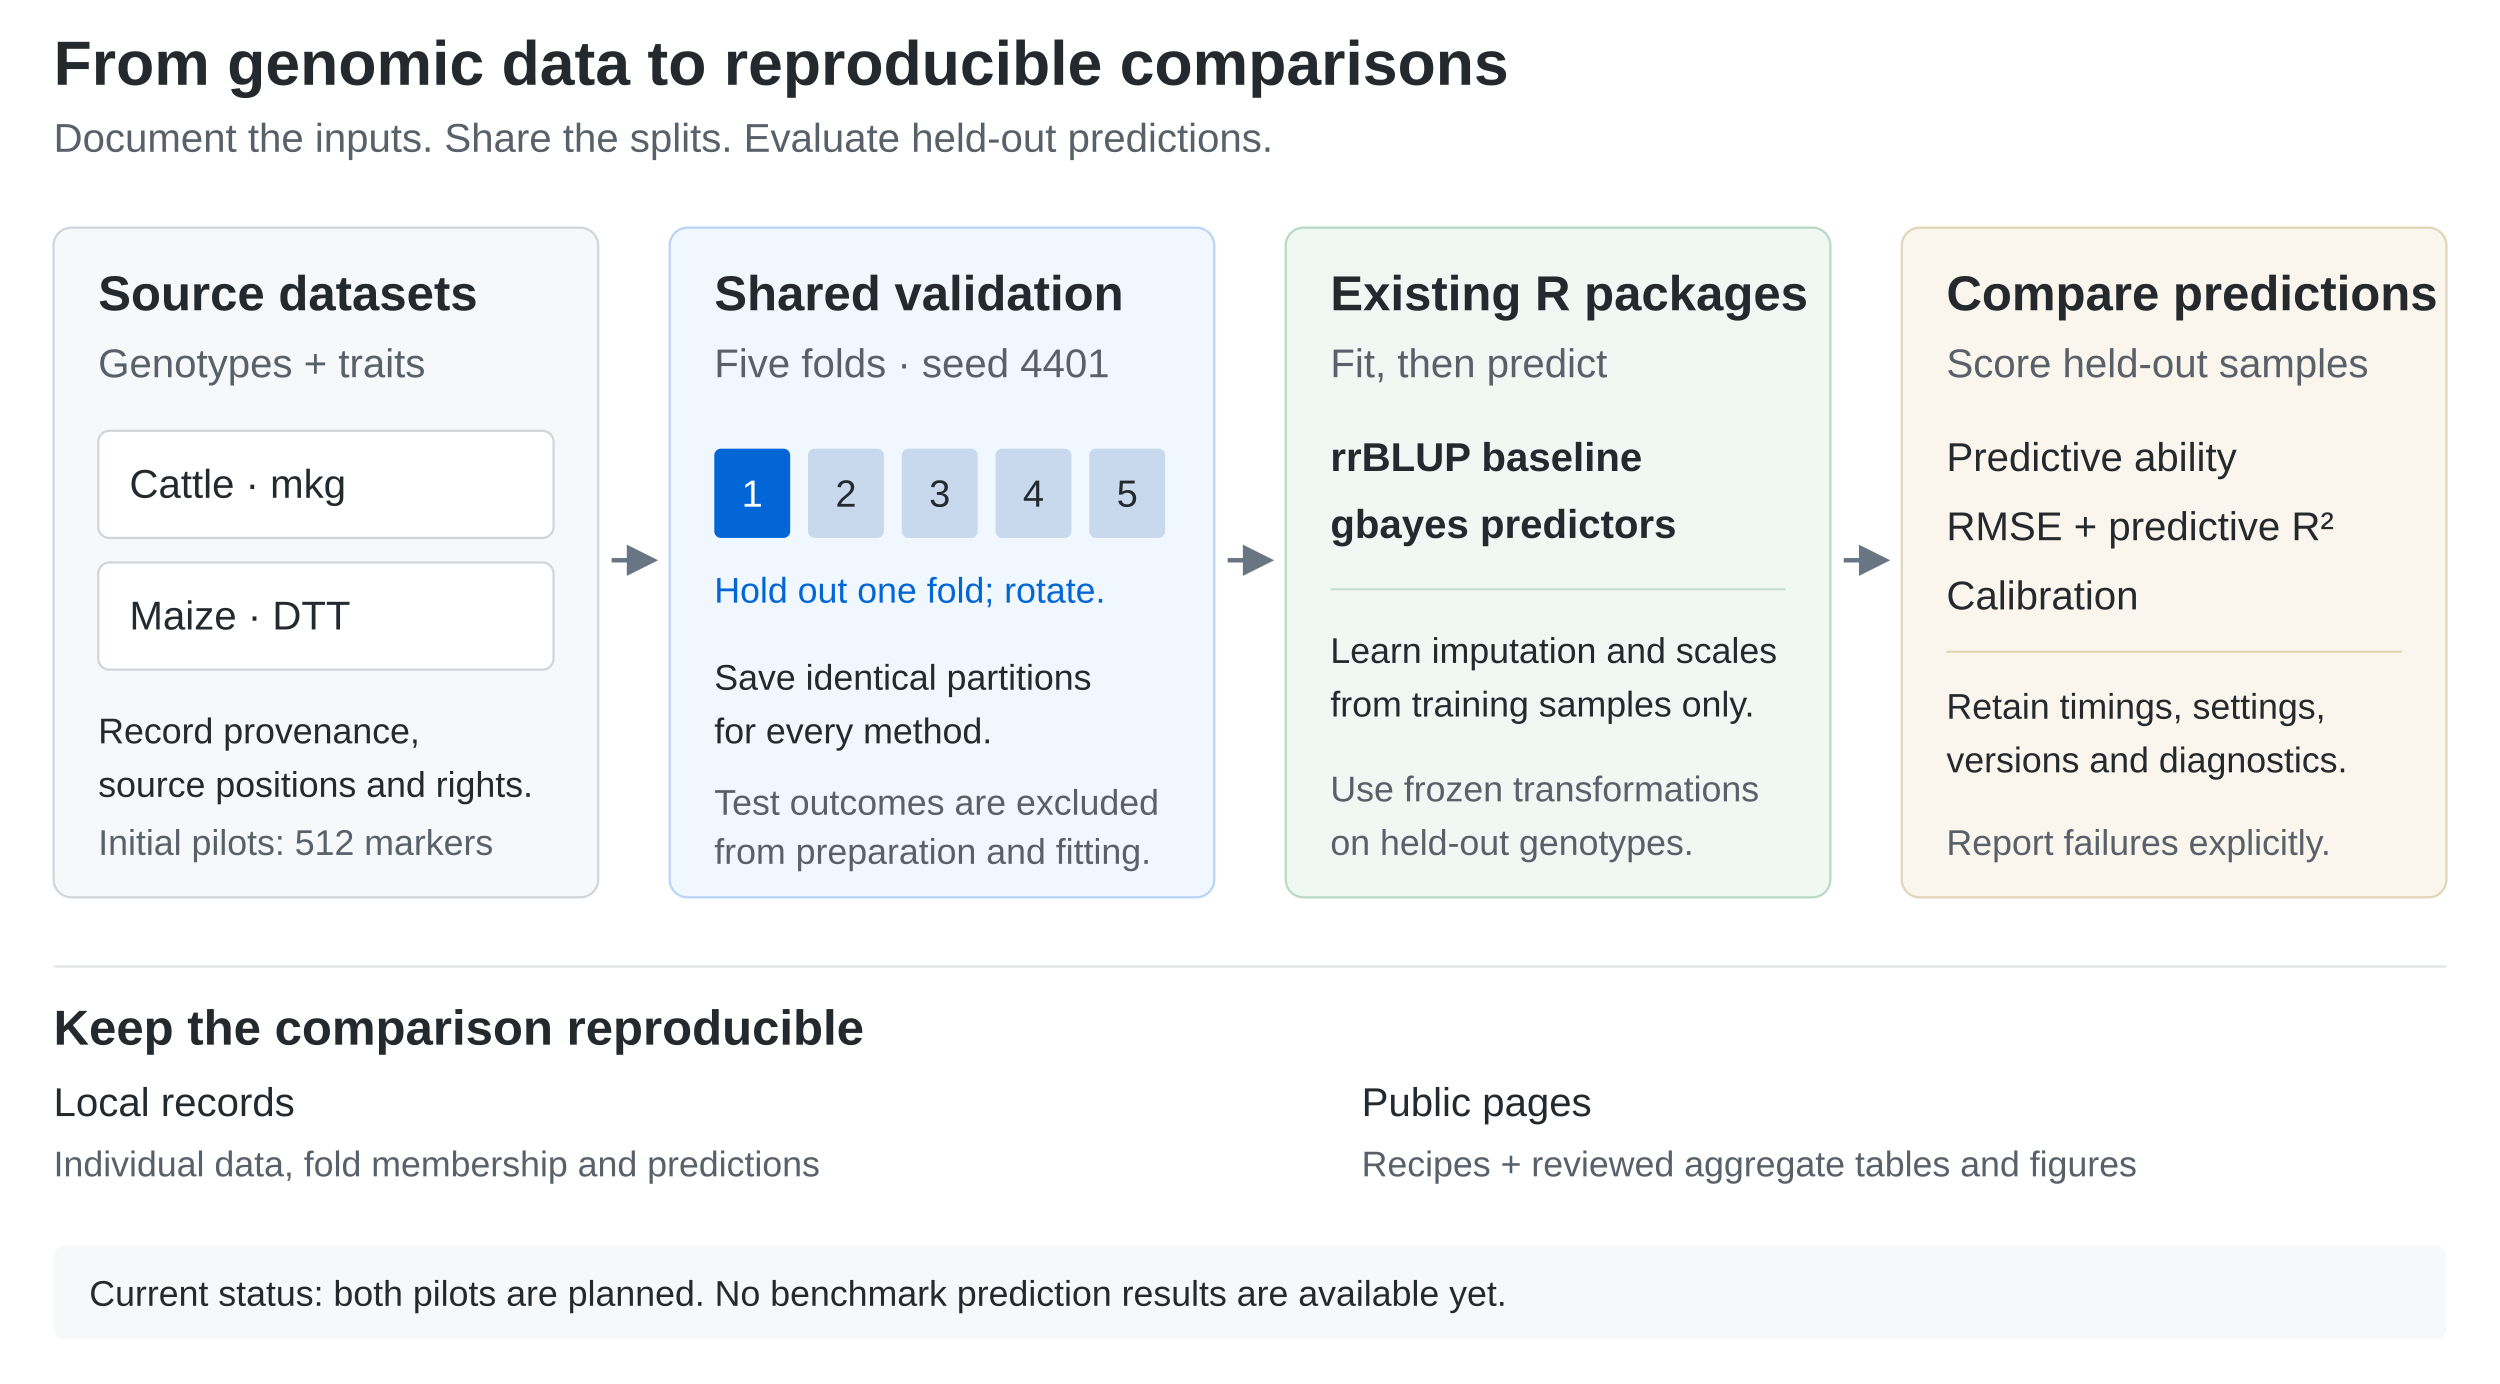
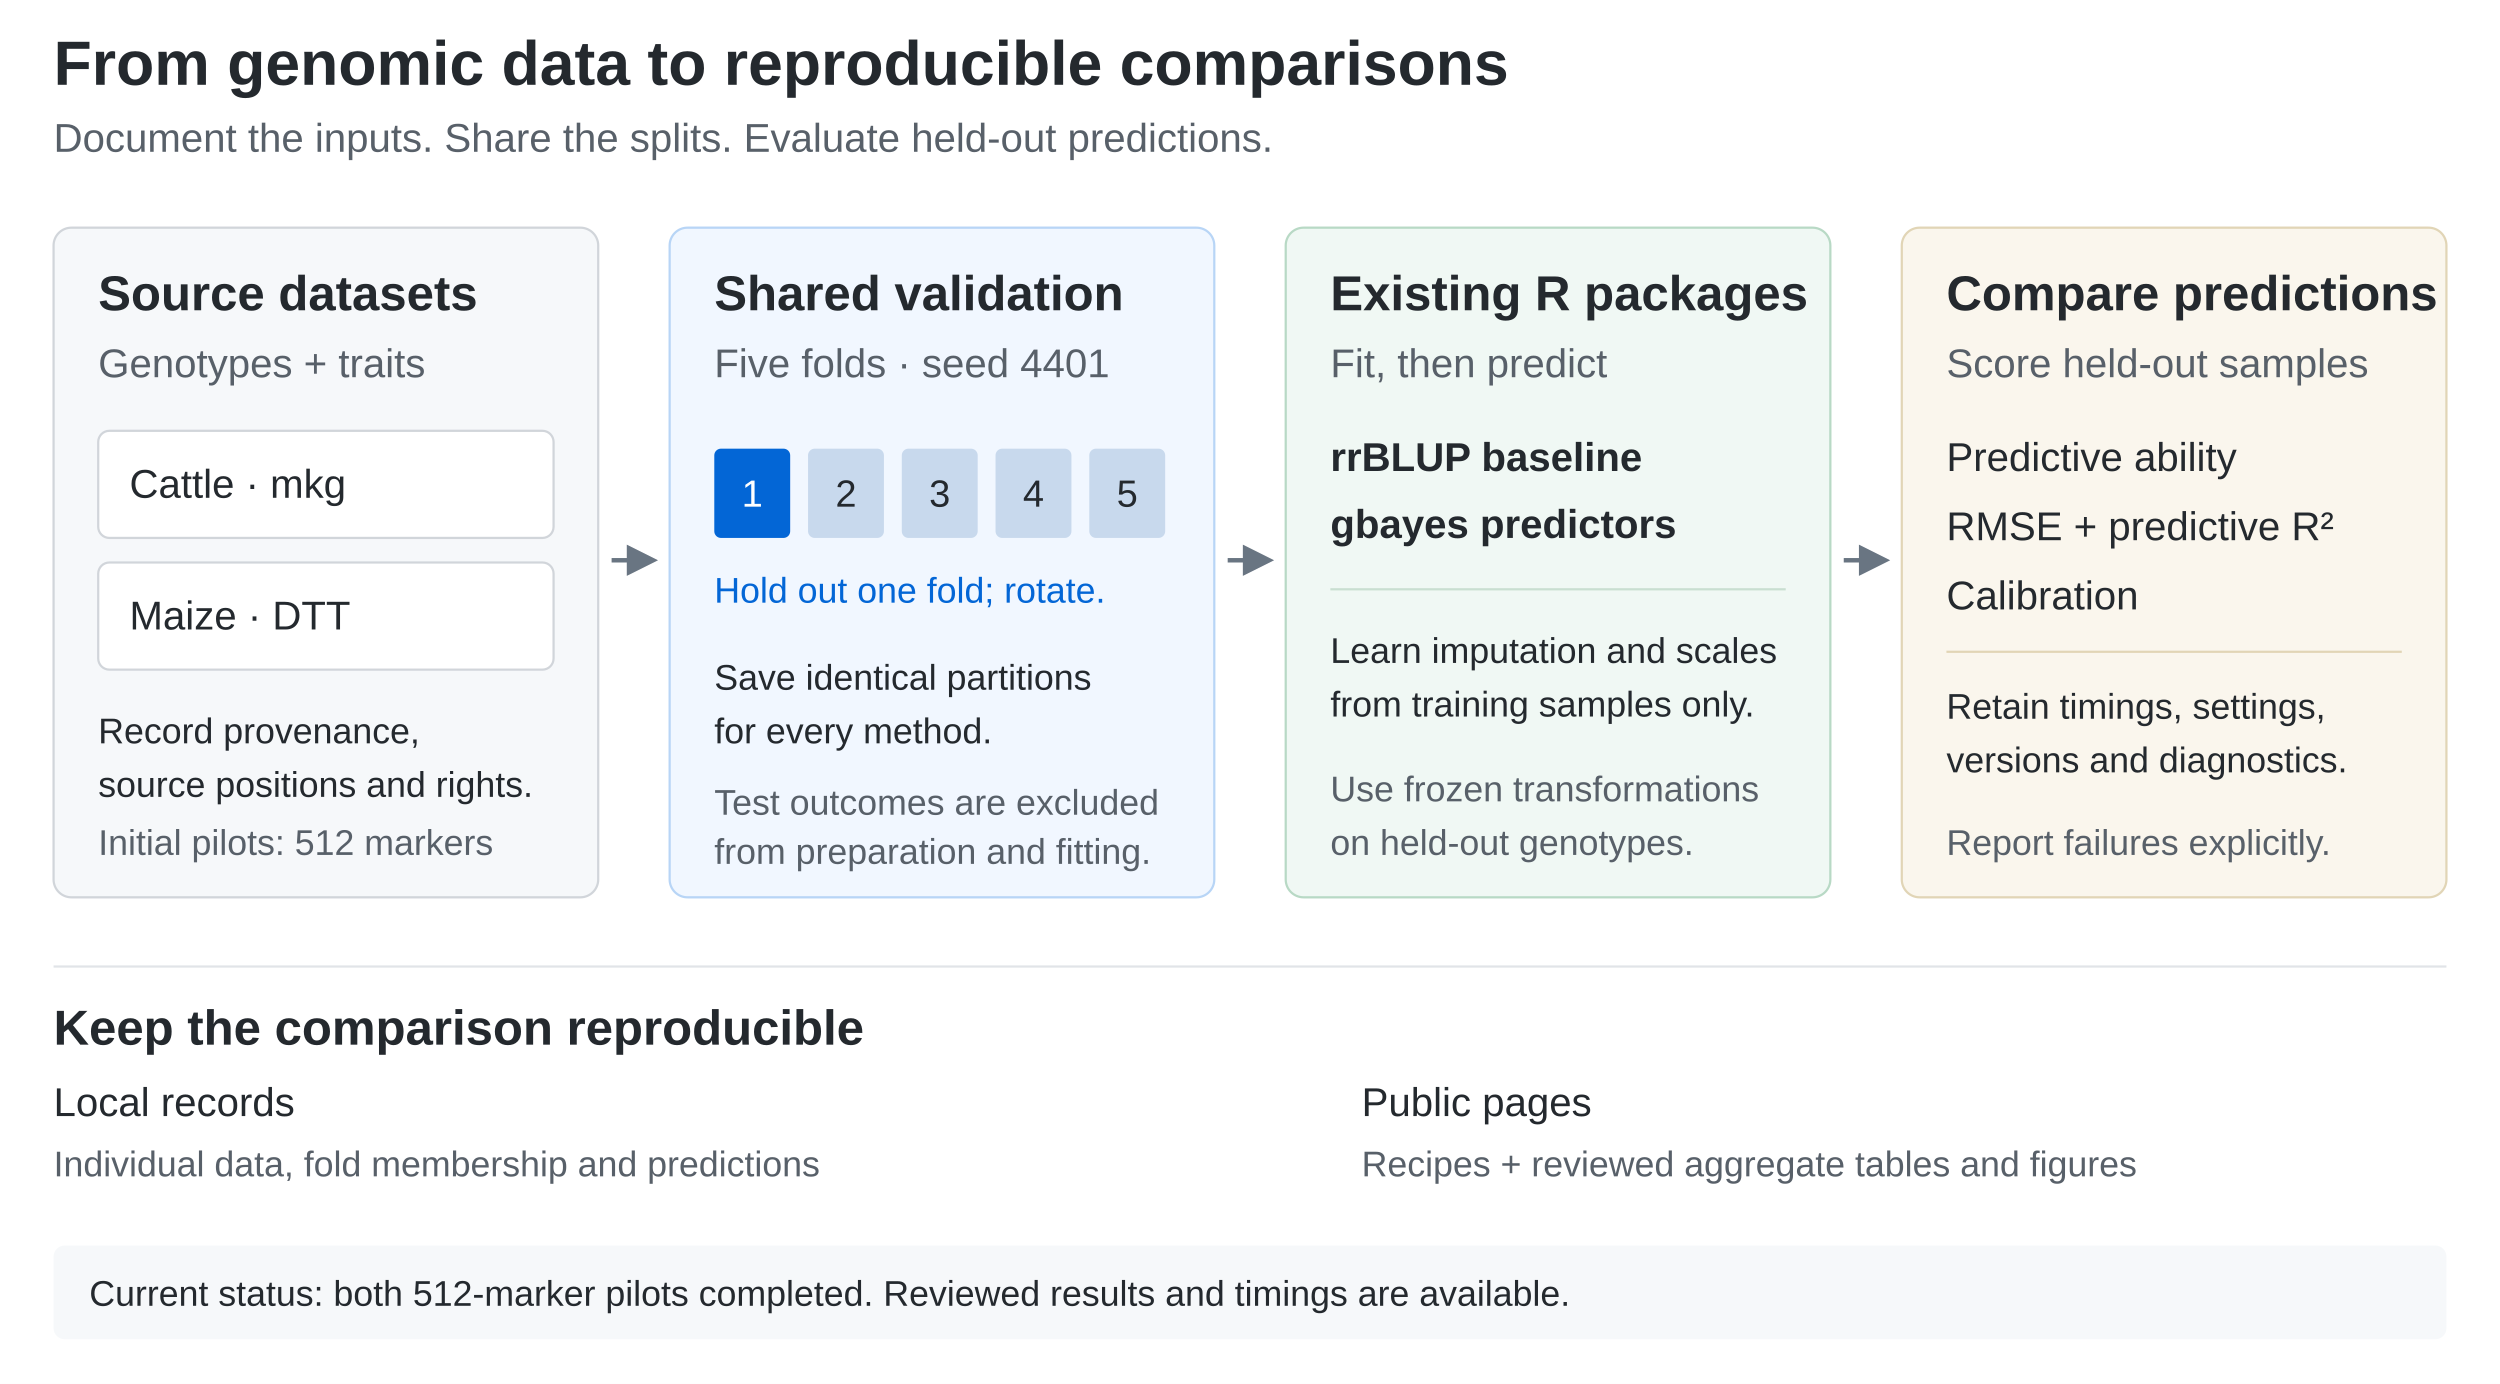
<svg xmlns="http://www.w3.org/2000/svg" width="1120" height="620" viewBox="0 0 1120 620" role="img" aria-labelledby="title description">
  <defs>
    <marker id="arrow" viewBox="0 0 10 10" refX="8" refY="5" markerWidth="7" markerHeight="7" orient="auto-start-reverse">
      <path d="M 0 0 L 10 5 L 0 10 z" fill="#697582" />
    </marker>
    <style>
      text { font-family: -apple-system, BlinkMacSystemFont, 'Segoe UI', Arial, sans-serif; fill: #24292e; }
      .heading { font-size: 22px; font-weight: 600; }
      .body { font-size: 18px; }
      .small { font-size: 16px; }
      .muted { fill: #586069; }
      .blue { fill: #0366d6; }
      .line { fill: none; stroke: #697582; stroke-width: 2; marker-end: url(#arrow); }
    </style>
  </defs>
  <rect width="1120" height="620" fill="#fff" />
  <text x="24" y="38" font-size="28" font-weight="600">From genomic data to reproducible comparisons</text>
  <text x="24" y="68" class="body muted">Document the inputs. Share the splits. Evaluate held-out predictions.</text>
  <rect x="24" y="102" width="244" height="300" rx="8" fill="#f6f8fa" stroke="#d1d5da" />
  <rect x="300" y="102" width="244" height="300" rx="8" fill="#f1f7ff" stroke="#b8d5f6" />
  <rect x="576" y="102" width="244" height="300" rx="8" fill="#f0f8f4" stroke="#b8d9c5" />
  <rect x="852" y="102" width="244" height="300" rx="8" fill="#faf6ed" stroke="#e1d5b6" />
  <text x="44" y="139" class="heading">Source datasets</text>
  <text x="44" y="169" class="body muted">Genotypes + traits</text>
  <rect x="44" y="193" width="204" height="48" rx="5" fill="#fff" stroke="#d1d5da" />
  <text x="58" y="223" class="body">Cattle · mkg</text>
  <rect x="44" y="252" width="204" height="48" rx="5" fill="#fff" stroke="#d1d5da" />
  <text x="58" y="282" class="body">Maize · DTT</text>
  <text x="44" y="333" class="small">Record provenance,</text>
  <text x="44" y="357" class="small">source positions and rights.</text>
  <text x="44" y="383" class="small muted">Initial pilots: 512 markers</text>
  <path d="M274 251 H292" class="line" />
  <text x="320" y="139" class="heading">Shared validation</text>
  <text x="320" y="169" class="body muted">Five folds · seed 4401</text>
  <g transform="translate(320 201)">
    <rect width="34" height="40" rx="3" fill="#0366d6" />
    <rect x="42" width="34" height="40" rx="3" fill="#c8d9ed" />
    <rect x="84" width="34" height="40" rx="3" fill="#c8d9ed" />
    <rect x="126" width="34" height="40" rx="3" fill="#c8d9ed" />
    <rect x="168" width="34" height="40" rx="3" fill="#c8d9ed" />
    <text x="17" y="26" text-anchor="middle" font-size="17" style="fill:white">1</text>
    <text x="59" y="26" text-anchor="middle" font-size="17">2</text>
    <text x="101" y="26" text-anchor="middle" font-size="17">3</text>
    <text x="143" y="26" text-anchor="middle" font-size="17">4</text>
    <text x="185" y="26" text-anchor="middle" font-size="17">5</text>
  </g>
  <text x="320" y="270" class="small blue">Hold out one fold; rotate.</text>
  <text x="320" y="309" class="small">Save identical partitions</text>
  <text x="320" y="333" class="small">for every method.</text>
  <text x="320" y="365" class="small muted">Test outcomes are excluded</text>
  <text x="320" y="387" class="small muted">from preparation and fitting.</text>
  <path d="M550 251 H568" class="line" />
  <text x="596" y="139" class="heading">Existing R packages</text>
  <text x="596" y="169" class="body muted">Fit, then predict</text>
  <text x="596" y="211" class="body" font-weight="600">rrBLUP baseline</text>
  <text x="596" y="241" class="body" font-weight="600">gbayes predictors</text>
  <path d="M596 264 H800" stroke="#c9dfd1" />
  <text x="596" y="297" class="small">Learn imputation and scales</text>
  <text x="596" y="321" class="small">from training samples only.</text>
  <text x="596" y="359" class="small muted">Use frozen transformations</text>
  <text x="596" y="383" class="small muted">on held-out genotypes.</text>
  <path d="M826 251 H844" class="line" />
  <text x="872" y="139" class="heading">Compare predictions</text>
  <text x="872" y="169" class="body muted">Score held-out samples</text>
  <text x="872" y="211" class="body">Predictive ability</text>
  <text x="872" y="242" class="body">RMSE + predictive R²</text>
  <text x="872" y="273" class="body">Calibration</text>
  <path d="M872 292 H1076" stroke="#e1d5b6" />
  <text x="872" y="322" class="small">Retain timings, settings,</text>
  <text x="872" y="346" class="small">versions and diagnostics.</text>
  <text x="872" y="383" class="small muted">Report failures explicitly.</text>
  <path d="M24 433 H1096" stroke="#e1e4e8" />
  <text x="24" y="468" class="heading">Keep the comparison reproducible</text>
  <text x="24" y="500" class="body">Local records</text>
  <text x="24" y="527" class="small muted">Individual data, fold membership and predictions</text>
  <text x="610" y="500" class="body">Public pages</text>
  <text x="610" y="527" class="small muted">Recipes + reviewed aggregate tables and figures</text>
  <rect x="24" y="558" width="1072" height="42" rx="5" fill="#f6f8fa" />
-   <text x="40" y="585" class="small">Current status: both pilots are planned. No benchmark prediction results are available yet.</text>
+   <text x="40" y="585" class="small">Current status: both 512-marker pilots completed. Reviewed results and timings are available.</text>
</svg>
